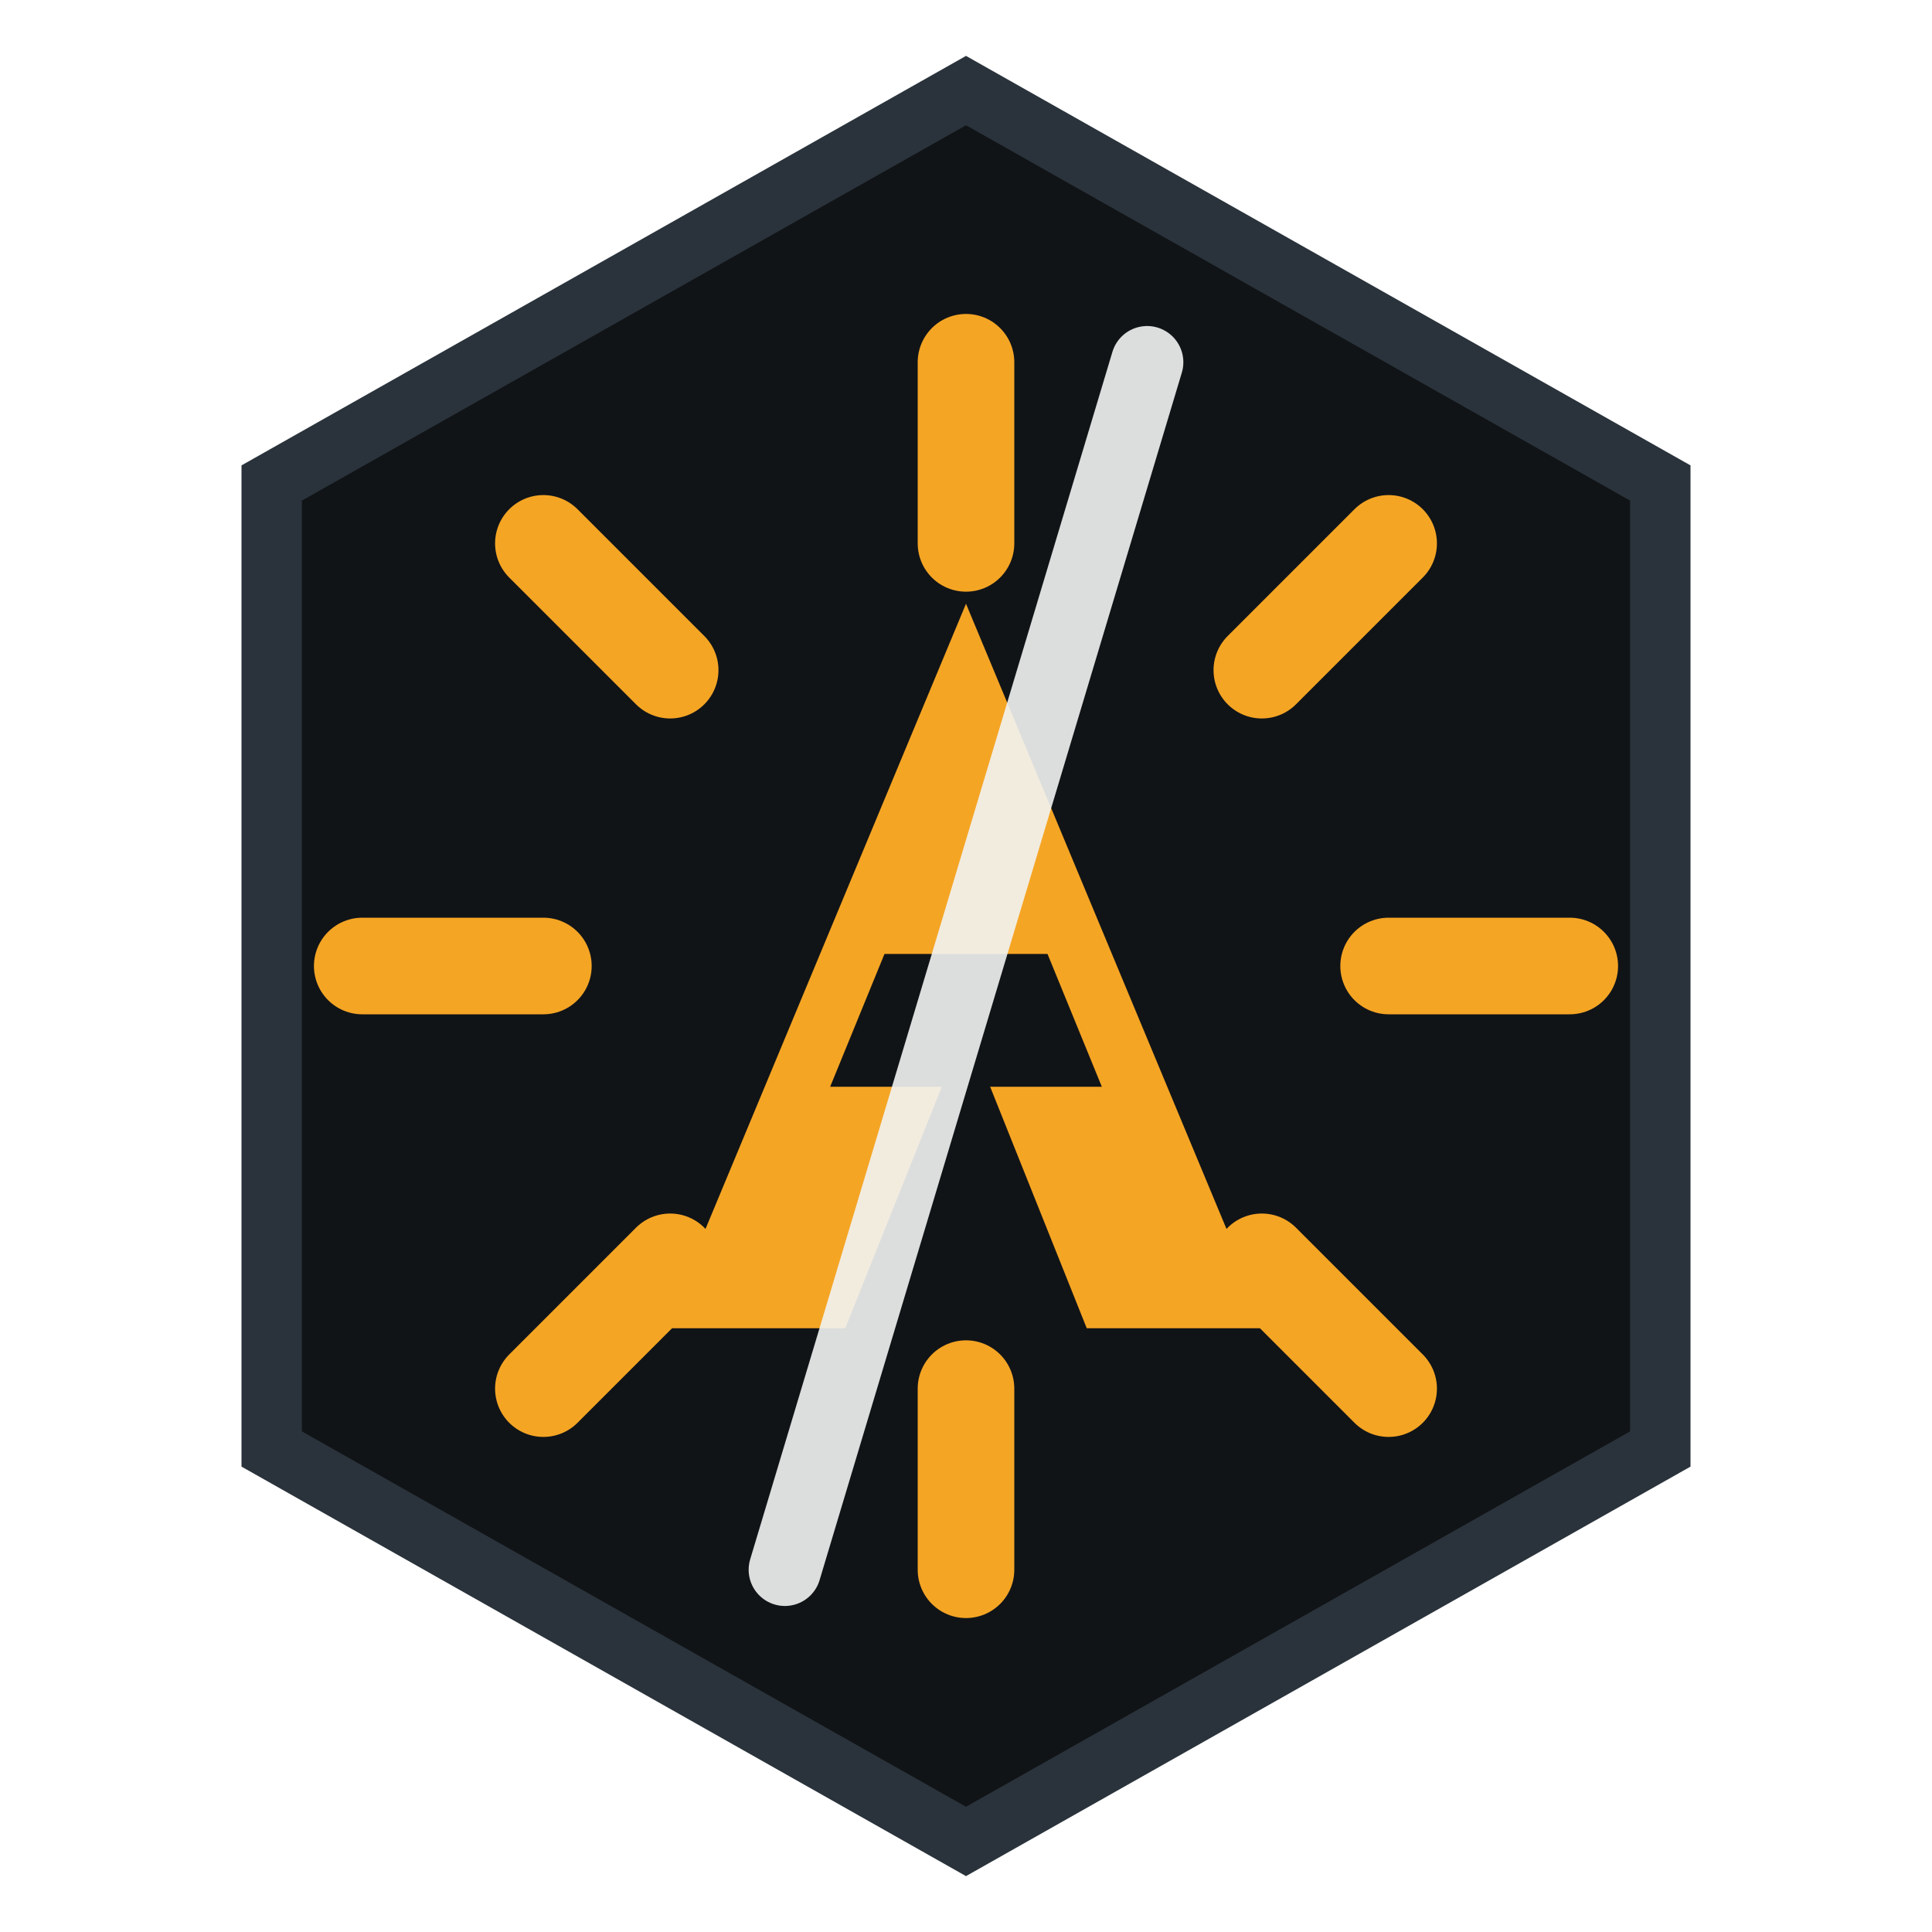
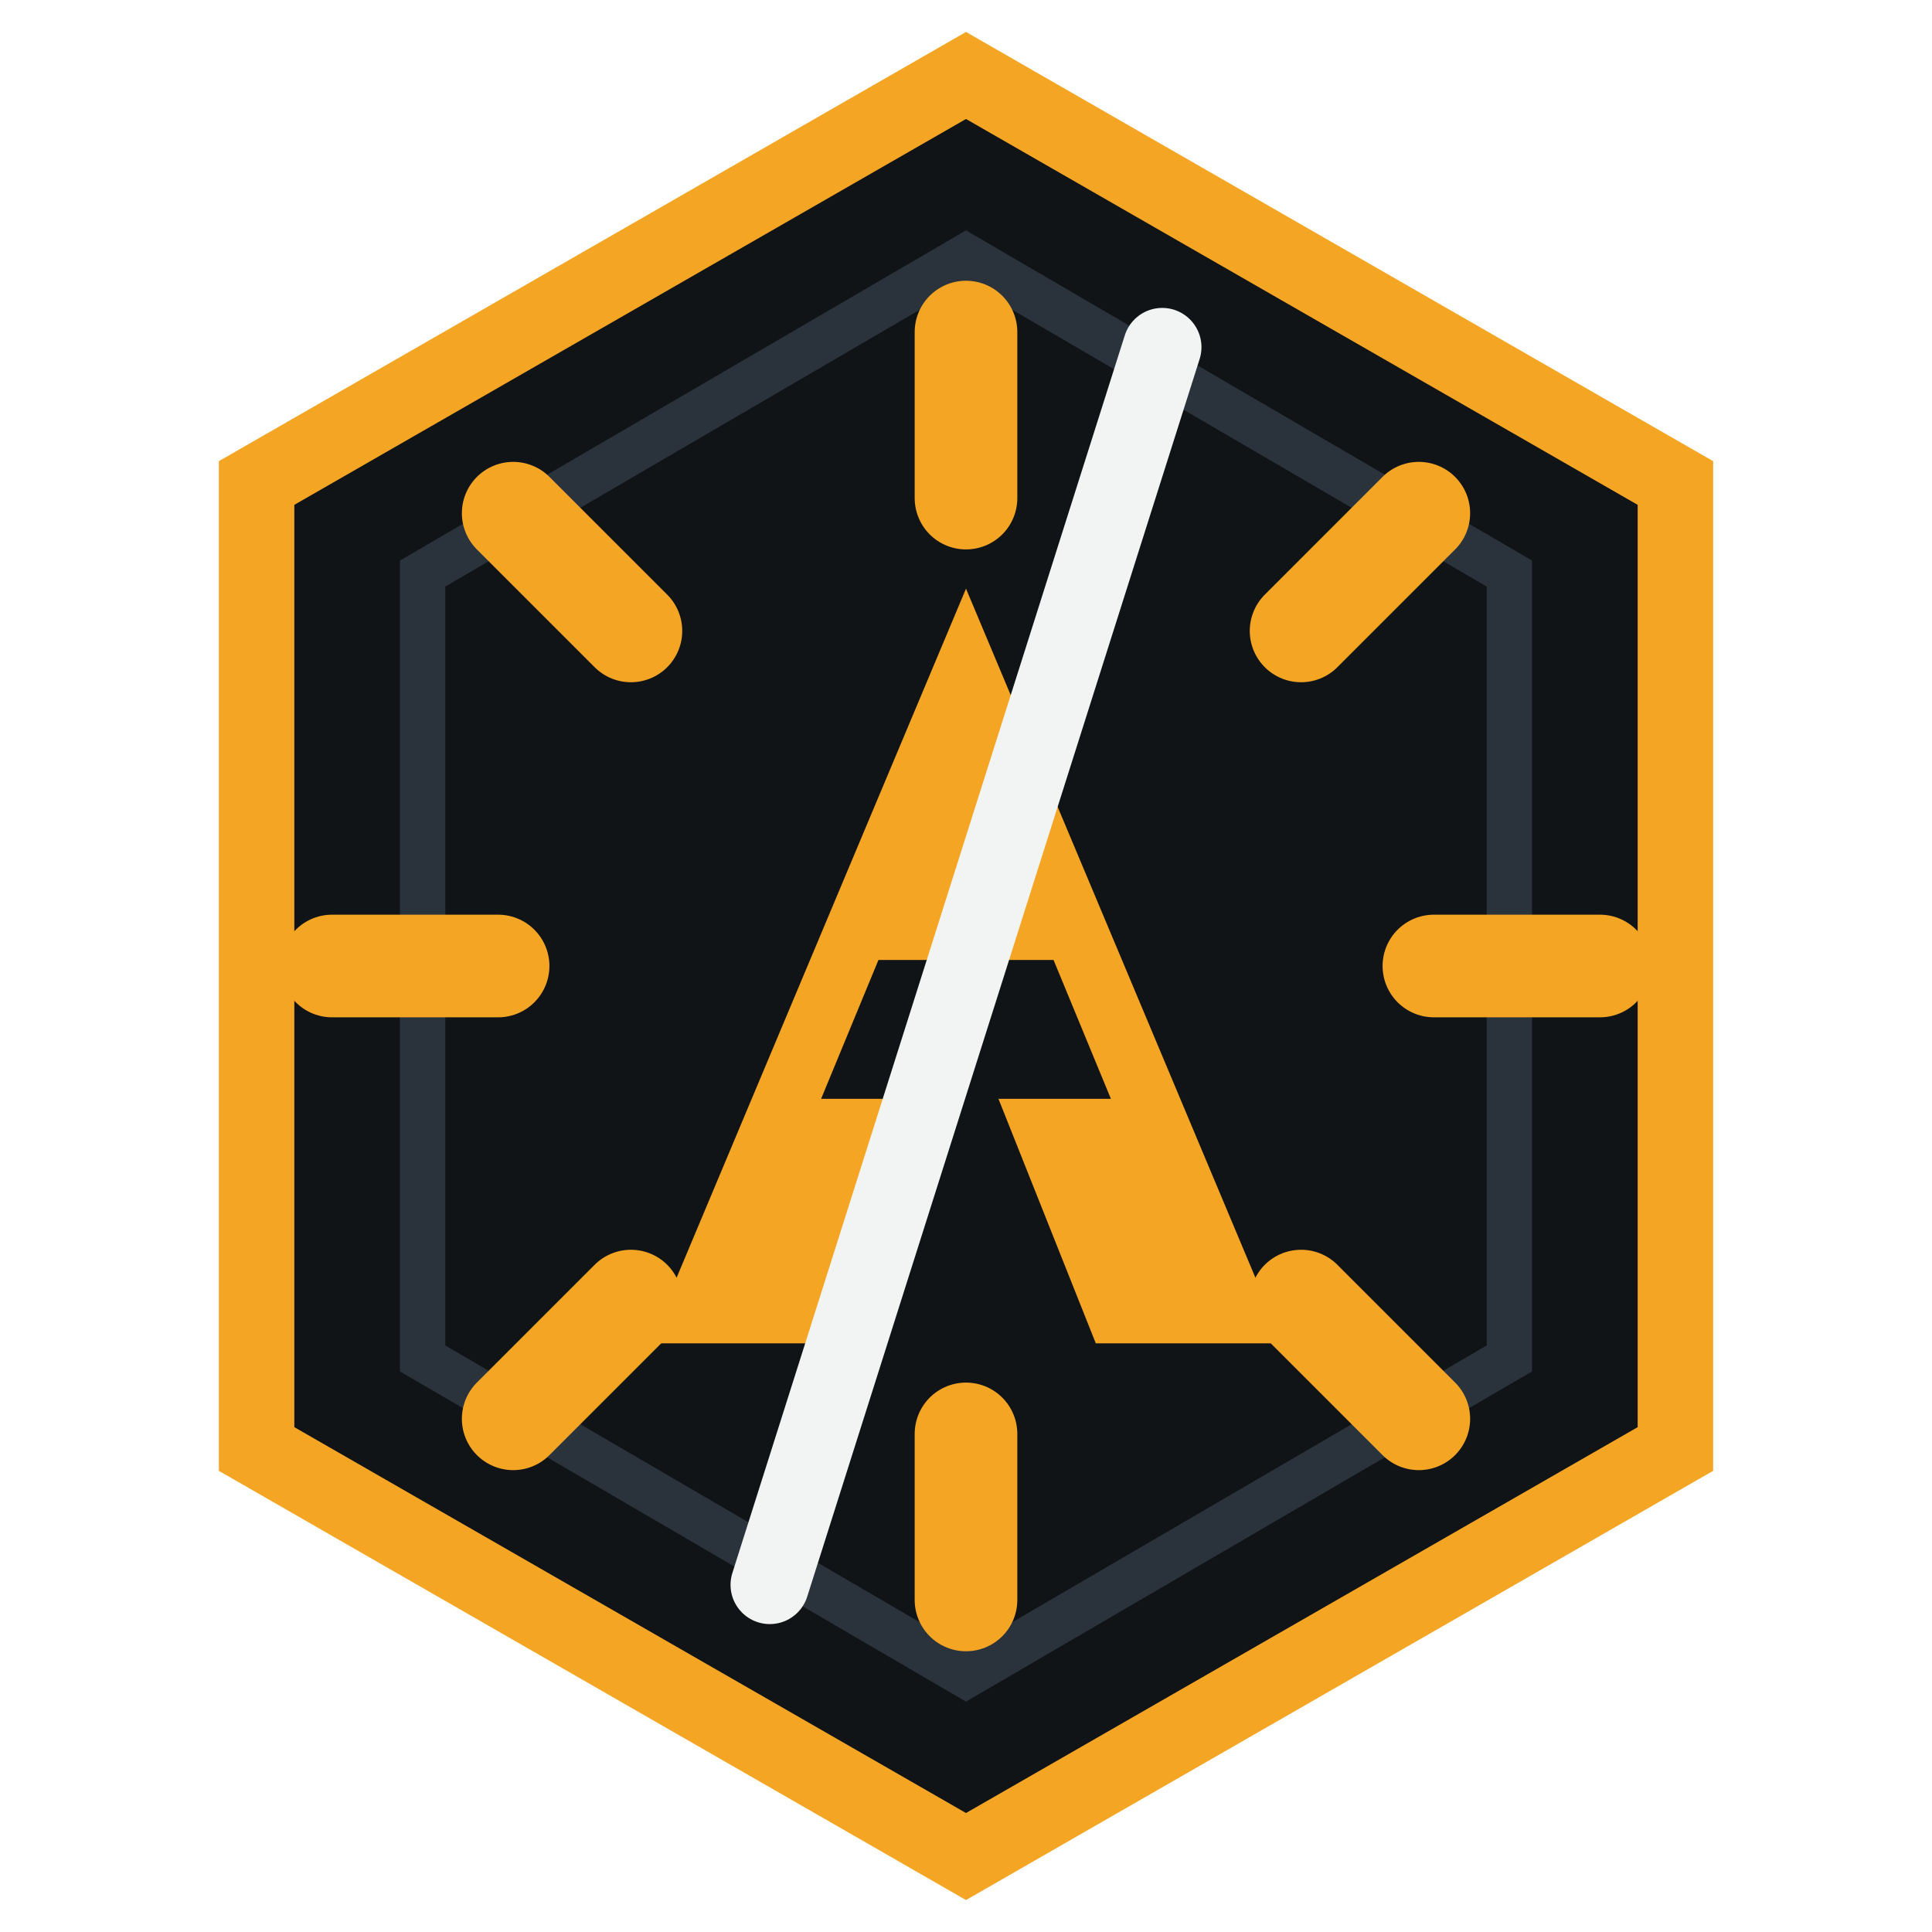
<svg xmlns="http://www.w3.org/2000/svg" viewBox="0 0 64 64" role="img" aria-label="SL Apex Rider logo">
-   <path d="M32 3 55 16v32L32 61 9 48V16Z" fill="#111417" stroke="#2a333b" stroke-width="2" />
-   <g fill="none" stroke="#f5a524" stroke-width="3.2" stroke-linecap="round">
-     <path d="M32 12v6M32 46v6M12 32h6M46 32h6M18 18l4.2 4.2M41.8 41.8 46 46M46 18l-4.2 4.2M22.2 41.8 18 46" />
+   <path d="M32 2.5 55.5 16v32L32 61.5 8.5 48V16Z" fill="#111417" stroke="#f5a524" stroke-width="2.5" />
+   <path d="M32 8.5 50 19v26L32 55.5 14 45V19Z" fill="none" stroke="#2a333b" stroke-width="1.5" />
+   <g stroke="#f5a524" stroke-width="3.4" stroke-linecap="round">
+     <path d="M32 11v5.5M32 47.5V53M11 32h5.5M47.5 32H53M17 17l3.9 3.9M43.1 43.1 47 47M47 17l-3.9 3.9M20.9 43.1 17 47" />
  </g>
-   <path d="M22 44 32 20l10 24h-6l-4-10-4 10Z" fill="#f5a524" />
-   <path d="M27.5 36h9l-1.8-4.4h-5.4Z" fill="#111417" />
-   <path d="M38 12 26 52" stroke="#f2f4f3" stroke-width="2.4" stroke-linecap="round" opacity=".9" />
+   <path d="M21.5 44.5 32 19.5l10.5 25h-6.2l-4.3-10.8-4.3 10.8Z" fill="#f5a524" />
+   <path d="M27.2 36.4h9.6l-1.9-4.6h-5.8Z" fill="#111417" />
+   <path d="M38.5 11.5 25.5 52.5" stroke="#f2f4f3" stroke-width="2.6" stroke-linecap="round" />
</svg>
